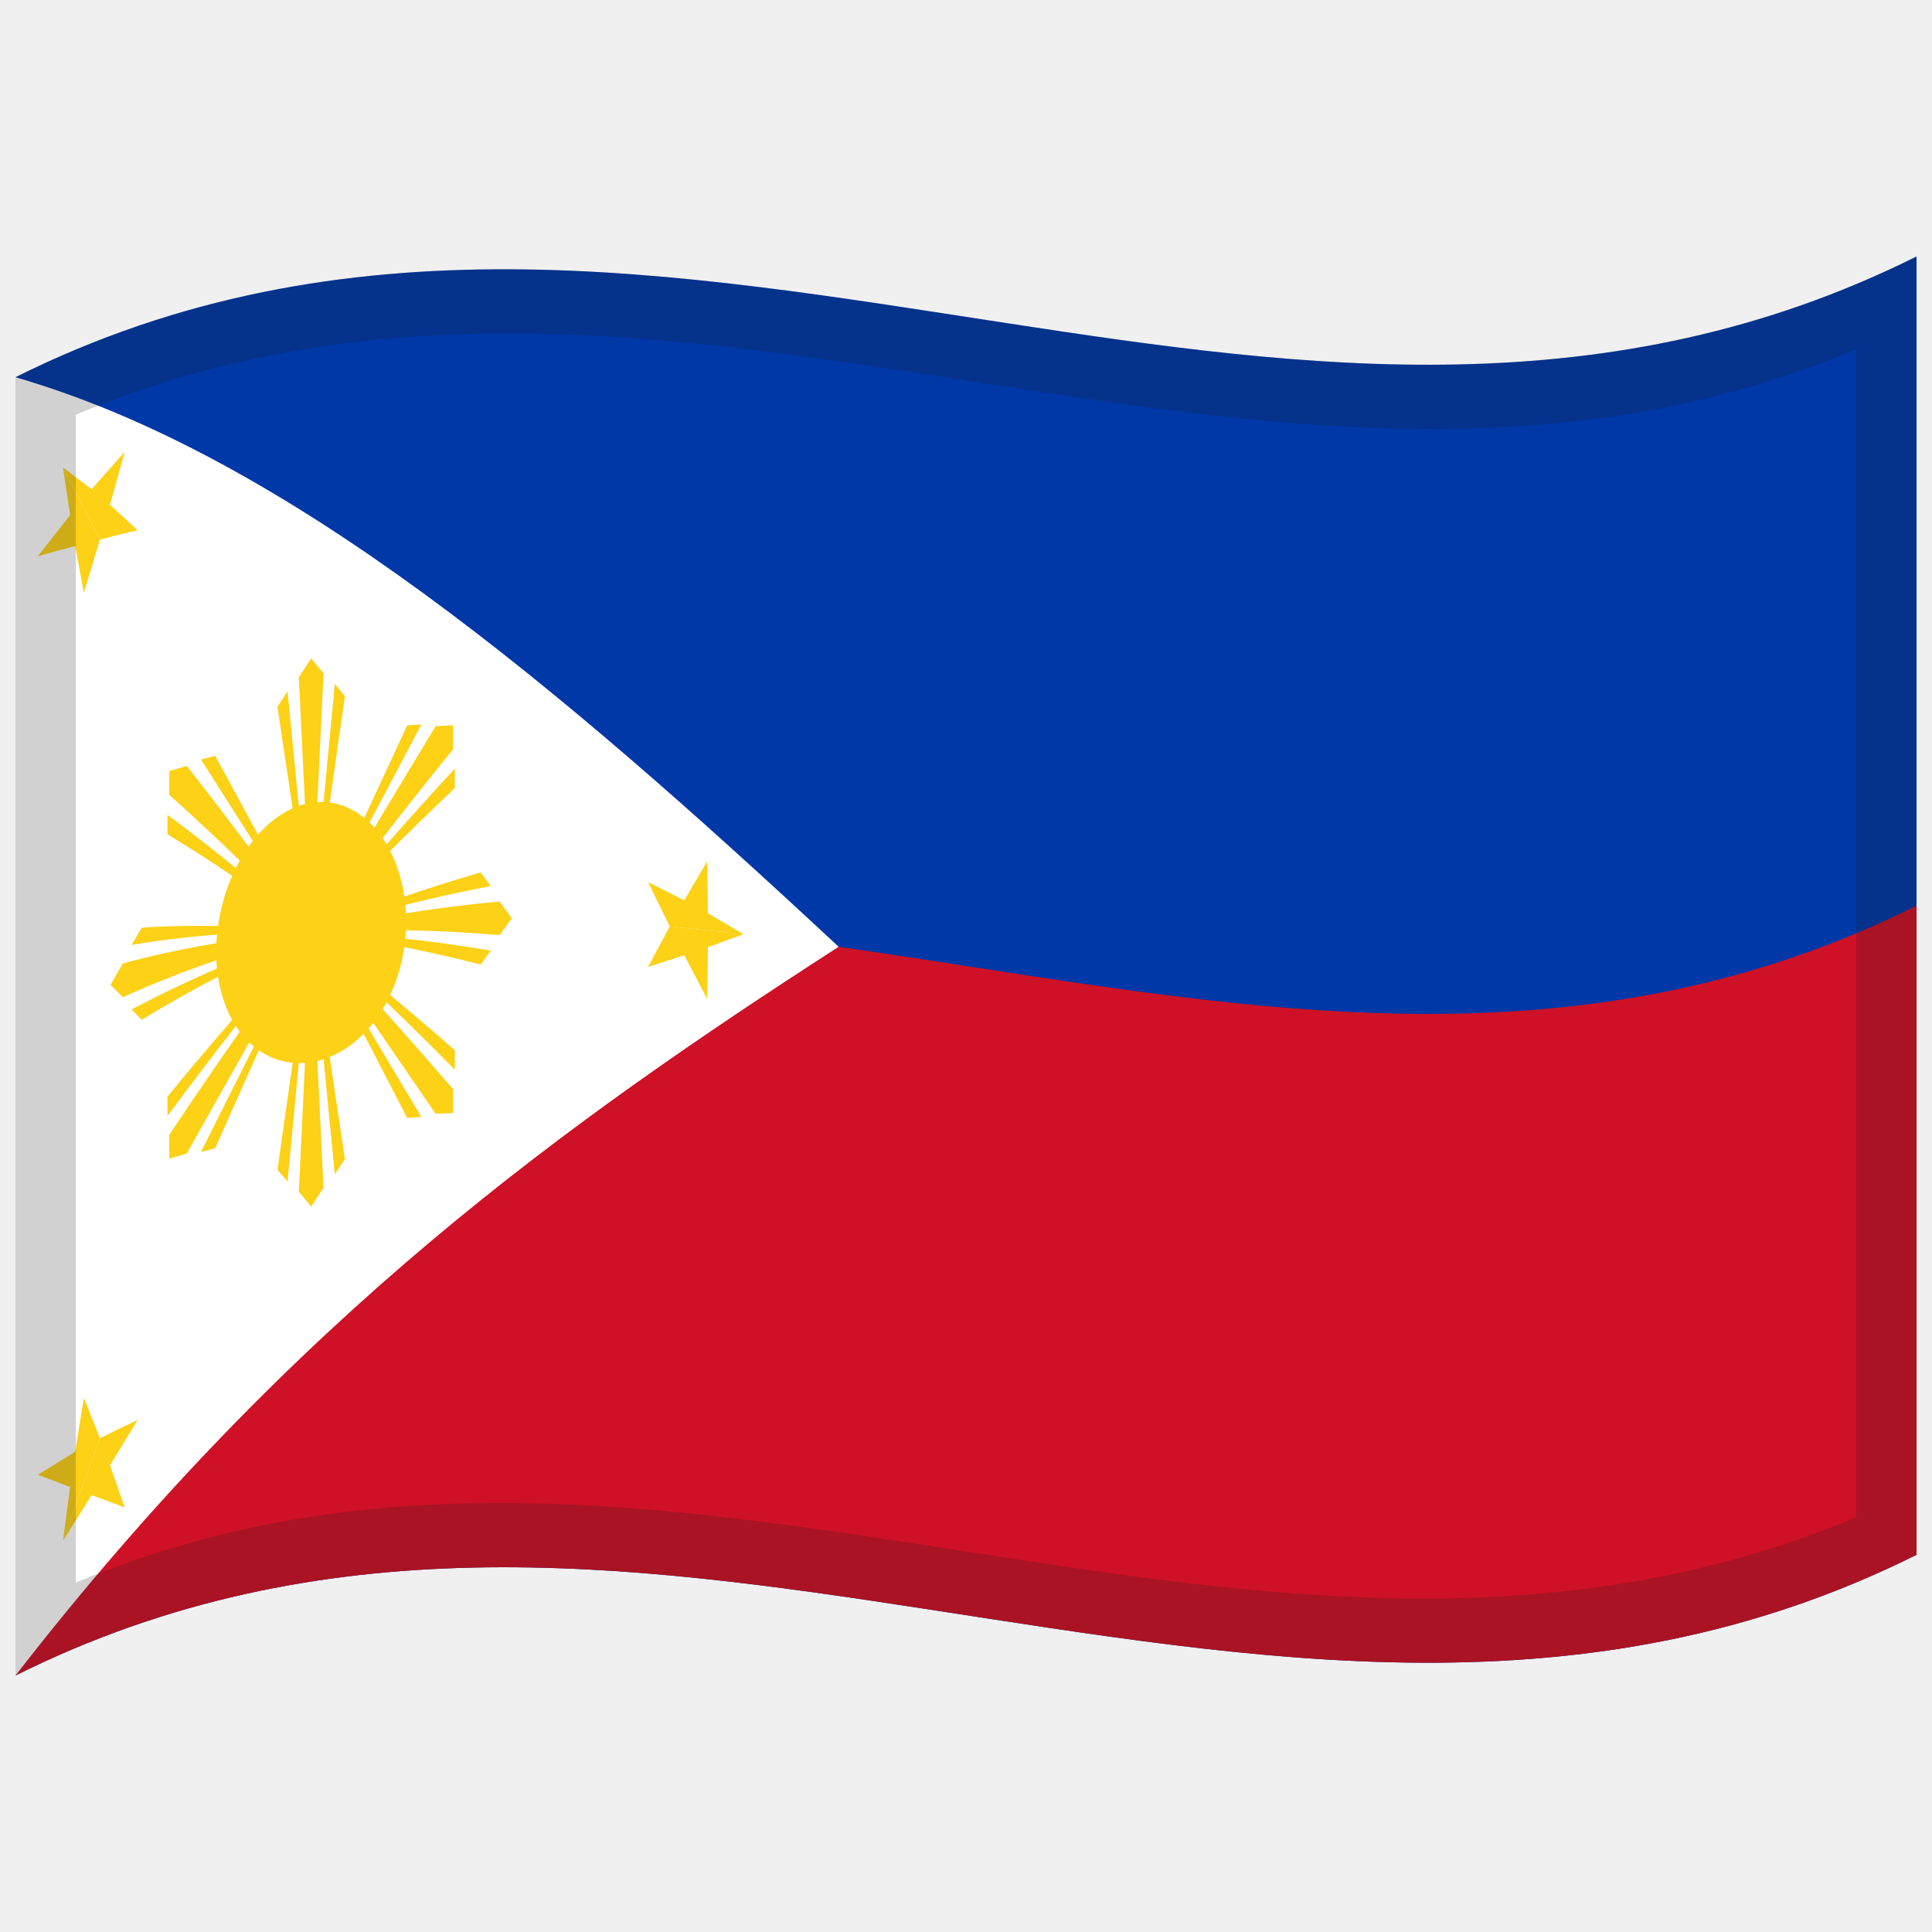
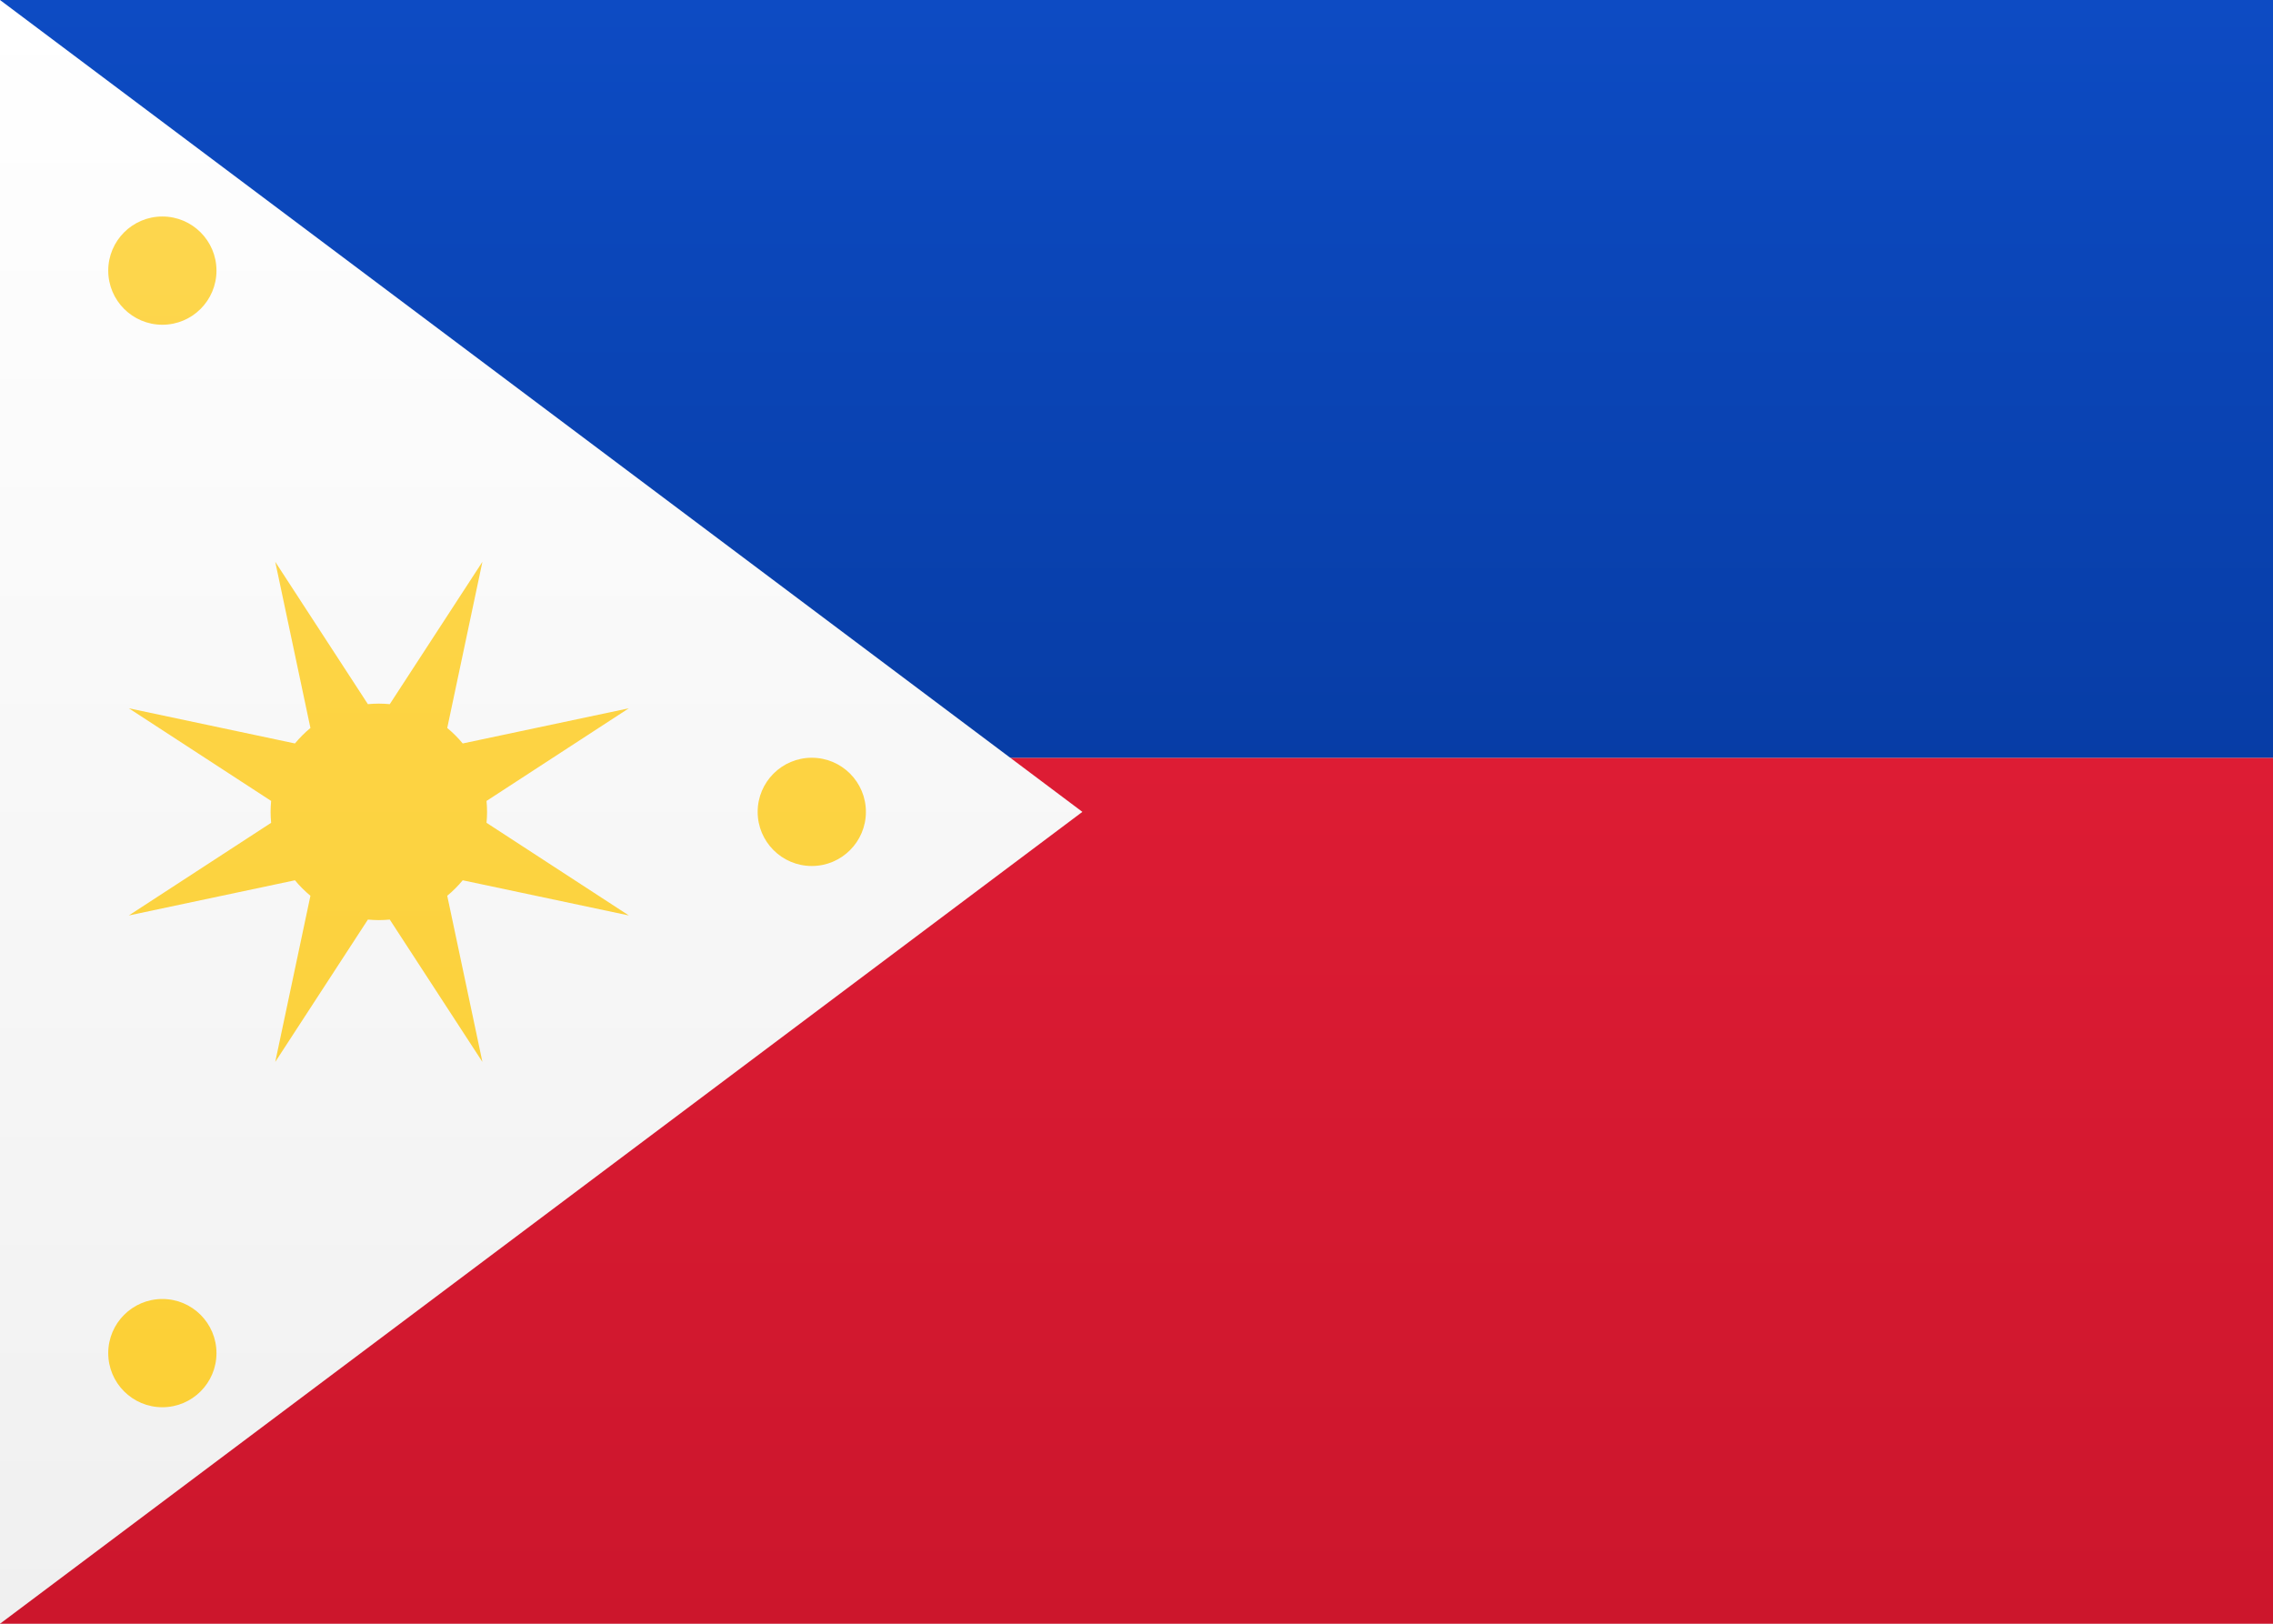
- <svg xmlns="http://www.w3.org/2000/svg" version="1.1" viewBox="0 0 1000 1000">
-   <defs />
-   <path fill="#0038a8" d="M8,195.25 C178.83,110.03 349.03,140.83 521.26,167.28 C676.47,191.12 833.42,211.85 992,132.75 L992,804.75 C821.17,889.97 650.97,859.17 478.74,832.72 C323.53,808.88 166.58,788.15 8,867.25 L8,195.25" />
-   <path fill="#ce1126" d="M8,531.25 C178.83,446.03 349.03,476.83 521.26,503.28 C676.47,527.12 833.42,547.85 992,468.75 L992,804.75 C821.17,889.97 650.97,859.17 478.74,832.72 C323.53,808.88 166.58,788.15 8,867.25 L8,531.25" />
-   <path fill="#fff" d="M434.08,490.05 C293.49,580.83 152.58,681.08 8,867.25 L8,195.25 C148.67,235.96 289.09,354.99 434.08,490.05" />
-   <path fill="#fcd116" d="M210.27,477.08 C210.03,514.48 188.4,545.27 161.07,549.84 C133.7,553.81 112.11,529.95 111.87,492.65 C112.11,455.23 133.74,420.06 161.07,415.44 C188.44,411.52 210.03,439.76 210.27,477.08" />
-   <path fill="#fcd116" d="M57.2,509.76 L63.59,516.13 C95.78,501.68 127.92,490.82 161.07,482.64 C128.89,484.81 96.75,489.73 63.59,498.67 L57.2,509.76" />
-   <path id="g" fill="#fcd116" d="M68.13,522.5 L73.35,527.83 C102.31,510.21 131.24,495.43 161.07,482.64 C130.4,492.97 99.75,505.79 68.13,522.5" />
-   <path fill="#fcd116" d="M68.13,489.08 L73.35,480.16 C102.31,478.28 131.23,479.22 161.07,482.64 C130.39,481.94 99.74,483.74 68.13,489.08" />
-   <path fill="#fcd116" d="M87.62,399.09 L87.62,411.44 C111.85,433.08 136.09,456.64 161.07,482.64 C139.81,452.86 118.55,424.29 96.66,396.43 L87.62,399.09" />
-   <path fill="#fcd116" d="M86.7,421.75 L86.7,431.83 C111.24,446.7 135.78,463.53 161.07,482.64 C136.52,460.77 111.98,440.5 86.7,421.75" />
-   <path fill="#fcd116" d="M104.01,393.13 L111.38,391.2 L161.07,482.64 L104.01,393.13" />
-   <path fill="#fcd116" d="M161.07,340.78 L154.68,350.54 L161.07,482.64 L167.46,348.55 L161.07,340.78" />
-   <path fill="#fcd116" d="M148.83,357.76 L143.62,365.84 L161.07,482.64 L148.83,357.76" />
-   <path fill="#fcd116" d="M173.3,353.94 L178.52,360.39 L161.07,482.64 L173.3,353.94" />
-   <path fill="#fcd116" d="M234.51,375.46 L225.47,375.84 L161.07,482.64 C185.31,449.84 209.54,418.62 234.51,387.8 L234.51,375.46" />
-   <path fill="#fcd116" d="M218.13,374.99 L210.75,375.48 L161.07,482.64 L218.13,374.99" />
-   <path fill="#fcd116" d="M235.43,397.81 L235.43,407.88 C210.89,431.13 186.36,455.64 161.07,482.64 C185.61,453.11 210.15,425.19 235.43,397.81" />
-   <path fill="#fcd116" d="M264.93,475.32 L258.54,466.59 C226.37,469.58 194.22,474.53 161.07,482.64 C193.24,480.53 225.39,481.19 258.54,484.04 L264.93,475.32" />
-   <path fill="#fcd116" d="M254,458.63 L248.78,451.57 C219.84,459.92 190.9,469.91 161.07,482.64 C191.75,472.37 222.4,464.62 254,458.63" />
-   <path fill="#fcd116" d="M254,492.05 L248.78,499.24 C219.83,491.85 190.89,486.12 161.07,482.64 C191.74,483.4 222.39,486.67 254,492.05" />
-   <path fill="#fcd116" d="M234.51,576.09 L234.51,563.75 C210.27,535.6 186.03,508.67 161.07,482.64 L225.47,576.47 L234.51,576.09" />
-   <path fill="#fcd116" d="M235.43,553.68 L235.43,543.61 C210.89,522.07 186.35,501.79 161.07,482.64 C185.6,504.55 210.14,528.06 235.43,553.68" />
-   <path fill="#fcd116" d="M218.13,578.13 L210.75,578.62 L161.07,482.64 L218.13,578.13" />
-   <path fill="#fcd116" d="M161.07,624.51 L167.46,614.82 L161.07,482.64 L154.68,616.82 L161.07,624.51" />
-   <path fill="#fcd116" d="M173.3,607.8 L178.52,600.01 L161.07,482.64 L173.3,607.8" />
-   <path fill="#fcd116" d="M148.83,611.63 L143.62,605.46 L161.07,482.64 L148.83,611.63" />
-   <path fill="#fcd116" d="M87.62,599.72 L96.66,597.05 L161.07,482.64 C136.83,515.47 112.6,549.86 87.62,587.38 L87.62,599.72" />
-   <path fill="#fcd116" d="M104.01,596.27 L111.38,594.34 L161.07,482.64 L104.01,596.27" />
-   <path fill="#fcd116" d="M86.7,577.63 L86.7,567.55 C111.25,537.63 135.79,509.68 161.07,482.64 C136.53,512.21 111.99,543.37 86.7,577.63" />
-   <path id="t" fill="#fcd116" d="M384.88,483.55 L366.39,490.25 L366,516.93 L354.17,494.42 L335.44,500.49 L346.62,479.51 L384.88,483.55" />
-   <path fill="#fcd116" d="M384.88,483.55 L366.39,472.69 L366,445.92 L354.17,466.02 L335.44,456.6 L346.62,479.51 L384.88,483.55" />
-   <path fill="#fcd116" d="M32.6,797.54 L36.28,769.69 C30.75,767.49 25.22,765.4 19.53,763.37 L38.95,751.39 L43.41,723.51 L51.73,744.39 L32.6,797.54" />
-   <path fill="#fcd116" d="M32.6,797.54 L47.41,773.88 L64.56,780.27 L56.96,758.42 L71.24,735 C64.8,737.96 58.37,741.05 51.73,744.39 L32.6,797.54" />
-   <path fill="#fcd116" d="M32.6,241.93 L47.41,253.23 L64.56,233.84 L56.96,261.27 L71.24,274.43 C64.8,275.9 58.37,277.5 51.73,279.3 L32.6,241.93" />
-   <path fill="#fcd116" d="M32.6,241.93 L36.28,266.6 L19.53,287.95 C25.94,286.05 32.35,284.29 38.95,282.65 L43.41,306.83 L51.73,279.3 L32.6,241.93" />
-   <path fill="#1A1A1A" opacity="0.2" d="M8,195.25 C178.83,110.03 349.03,140.83 521.26,167.28 C676.47,191.12 833.42,211.85 992,132.75 L992,804.75 C821.17,889.97 650.97,859.17 478.74,832.72 C323.53,808.88 166.58,788.15 8,867.25 L8,195.25 M39.25,214.64 L39.25,819.14 C345.81,690.88 650.43,915.18 960.75,785.36 L960.75,180.86 C654.19,309.12 349.57,84.82 39.25,214.64" />
+ <svg xmlns="http://www.w3.org/2000/svg" width="21" height="15" viewBox="0 0 21 15">
+   <defs>
+     <linearGradient id="g0" x1="10.5" y1="0" x2="10.5" y2="15" gradientUnits="userSpaceOnUse">
+       <stop offset="0" stop-color="#FFFFFF" />
+       <stop offset="1" stop-color="#F0F0F0" />
+     </linearGradient>
+     <linearGradient id="g1" x1="10.5" y1="7" x2="10.5" y2="15" gradientUnits="userSpaceOnUse">
+       <stop offset="0" stop-color="#DD1C34" />
+       <stop offset="1" stop-color="#CC162C" />
+     </linearGradient>
+     <linearGradient id="g2" x1="10.5" y1="0" x2="10.5" y2="7" gradientUnits="userSpaceOnUse">
+       <stop offset="0" stop-color="#0D4BC3" />
+       <stop offset="1" stop-color="#073DA6" />
+     </linearGradient>
+     <linearGradient id="g3" x1="5" y1="0" x2="5" y2="15" gradientUnits="userSpaceOnUse">
+       <stop offset="0" stop-color="#FFFFFF" />
+       <stop offset="1" stop-color="#F0F0F0" />
+     </linearGradient>
+     <linearGradient id="g4" x1="4.5" y1="2" x2="4.5" y2="13" gradientUnits="userSpaceOnUse">
+       <stop offset="0" stop-color="#FDD64D" />
+       <stop offset="1" stop-color="#FCD036" />
+     </linearGradient>
+   </defs>
+   <path d="M0,0h21v15h-21z" fill-rule="evenodd" fill="url(#g0)" />
+   <path d="M0,7h21v8h-21z" fill-rule="evenodd" fill="url(#g1)" />
+   <path d="M0,0h21v7h-21z" fill-rule="evenodd" fill="url(#g2)" />
+   <path d="M0,0l10,7.5l-10,7.5z" fill-rule="evenodd" fill="url(#g3)" />
+   <path d="M3.399,8.495L2.543,9.81L2.868,8.275C2.816,8.232 2.768,8.184 2.725,8.132L1.19,8.457L2.505,7.601C2.502,7.568 2.5,7.534 2.5,7.5C2.5,7.466 2.502,7.432 2.505,7.399L1.19,6.543L2.725,6.868C2.768,6.816 2.816,6.768 2.868,6.725L2.543,5.19L3.399,6.505C3.432,6.502 3.466,6.5 3.5,6.5C3.534,6.5 3.568,6.502 3.601,6.505L4.457,5.19L4.132,6.725C4.184,6.768 4.232,6.816 4.275,6.868L5.81,6.543L4.495,7.399C4.498,7.432 4.5,7.466 4.5,7.5C4.5,7.534 4.498,7.568 4.495,7.601L5.81,8.457L4.275,8.132C4.232,8.184 4.184,8.232 4.132,8.275L4.457,9.81L3.601,8.495C3.568,8.498 3.534,8.5 3.5,8.5C3.466,8.5 3.432,8.498 3.399,8.495L3.399,8.495ZM7.5,8C7.224,8 7,7.776 7,7.5C7,7.224 7.224,7 7.5,7C7.776,7 8,7.224 8,7.5C8,7.776 7.776,8 7.5,8ZM1.5,3C1.224,3 1,2.776 1,2.5C1,2.224 1.224,2 1.5,2C1.776,2 2,2.224 2,2.5C2,2.776 1.776,3 1.5,3ZM1.5,13C1.224,13 1,12.776 1,12.5C1,12.224 1.224,12 1.5,12C1.776,12 2,12.224 2,12.5C2,12.776 1.776,13 1.5,13Z" fill-rule="evenodd" fill="url(#g4)" />
</svg>
